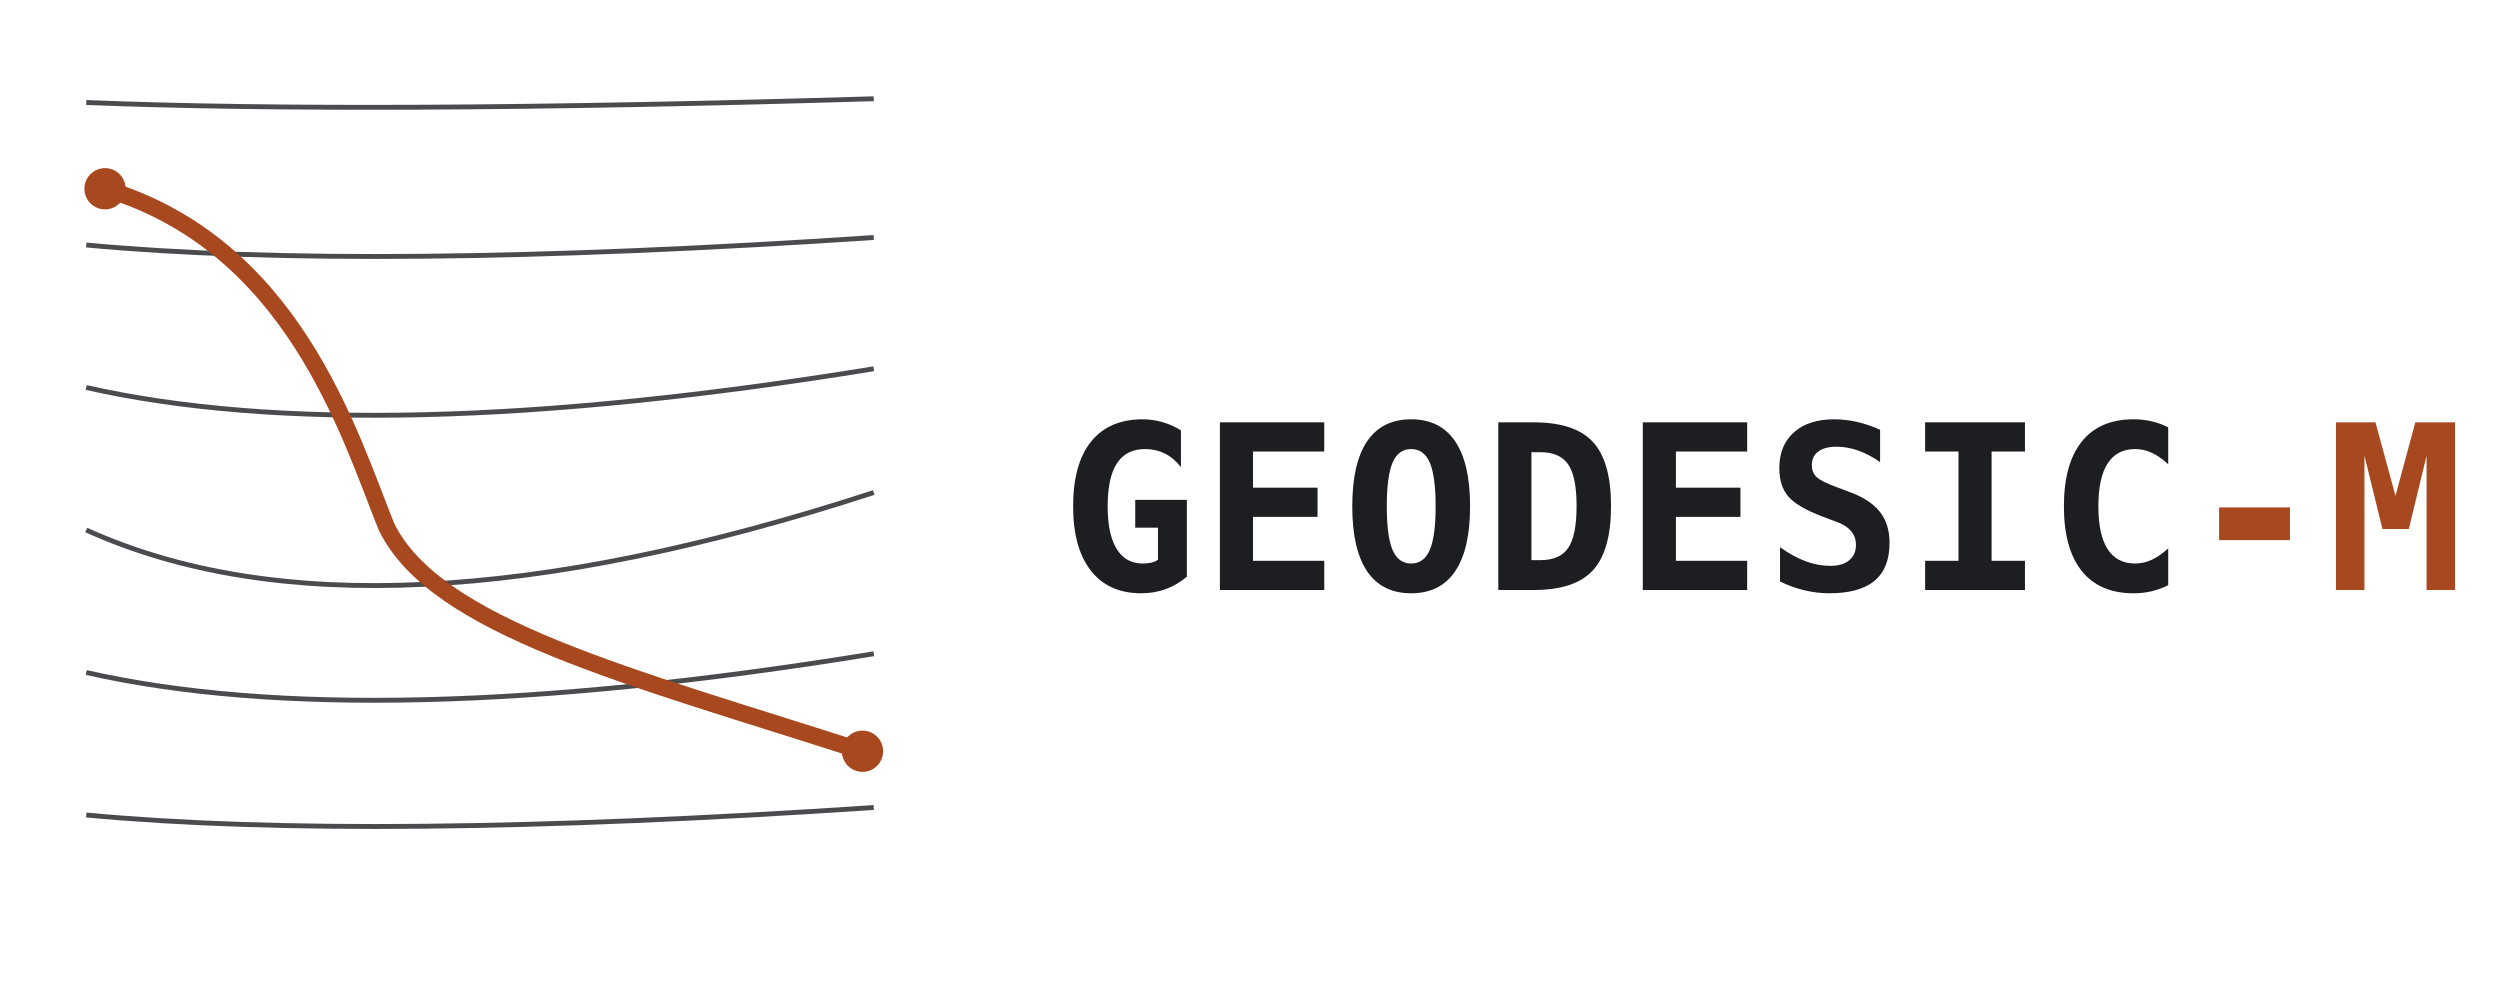
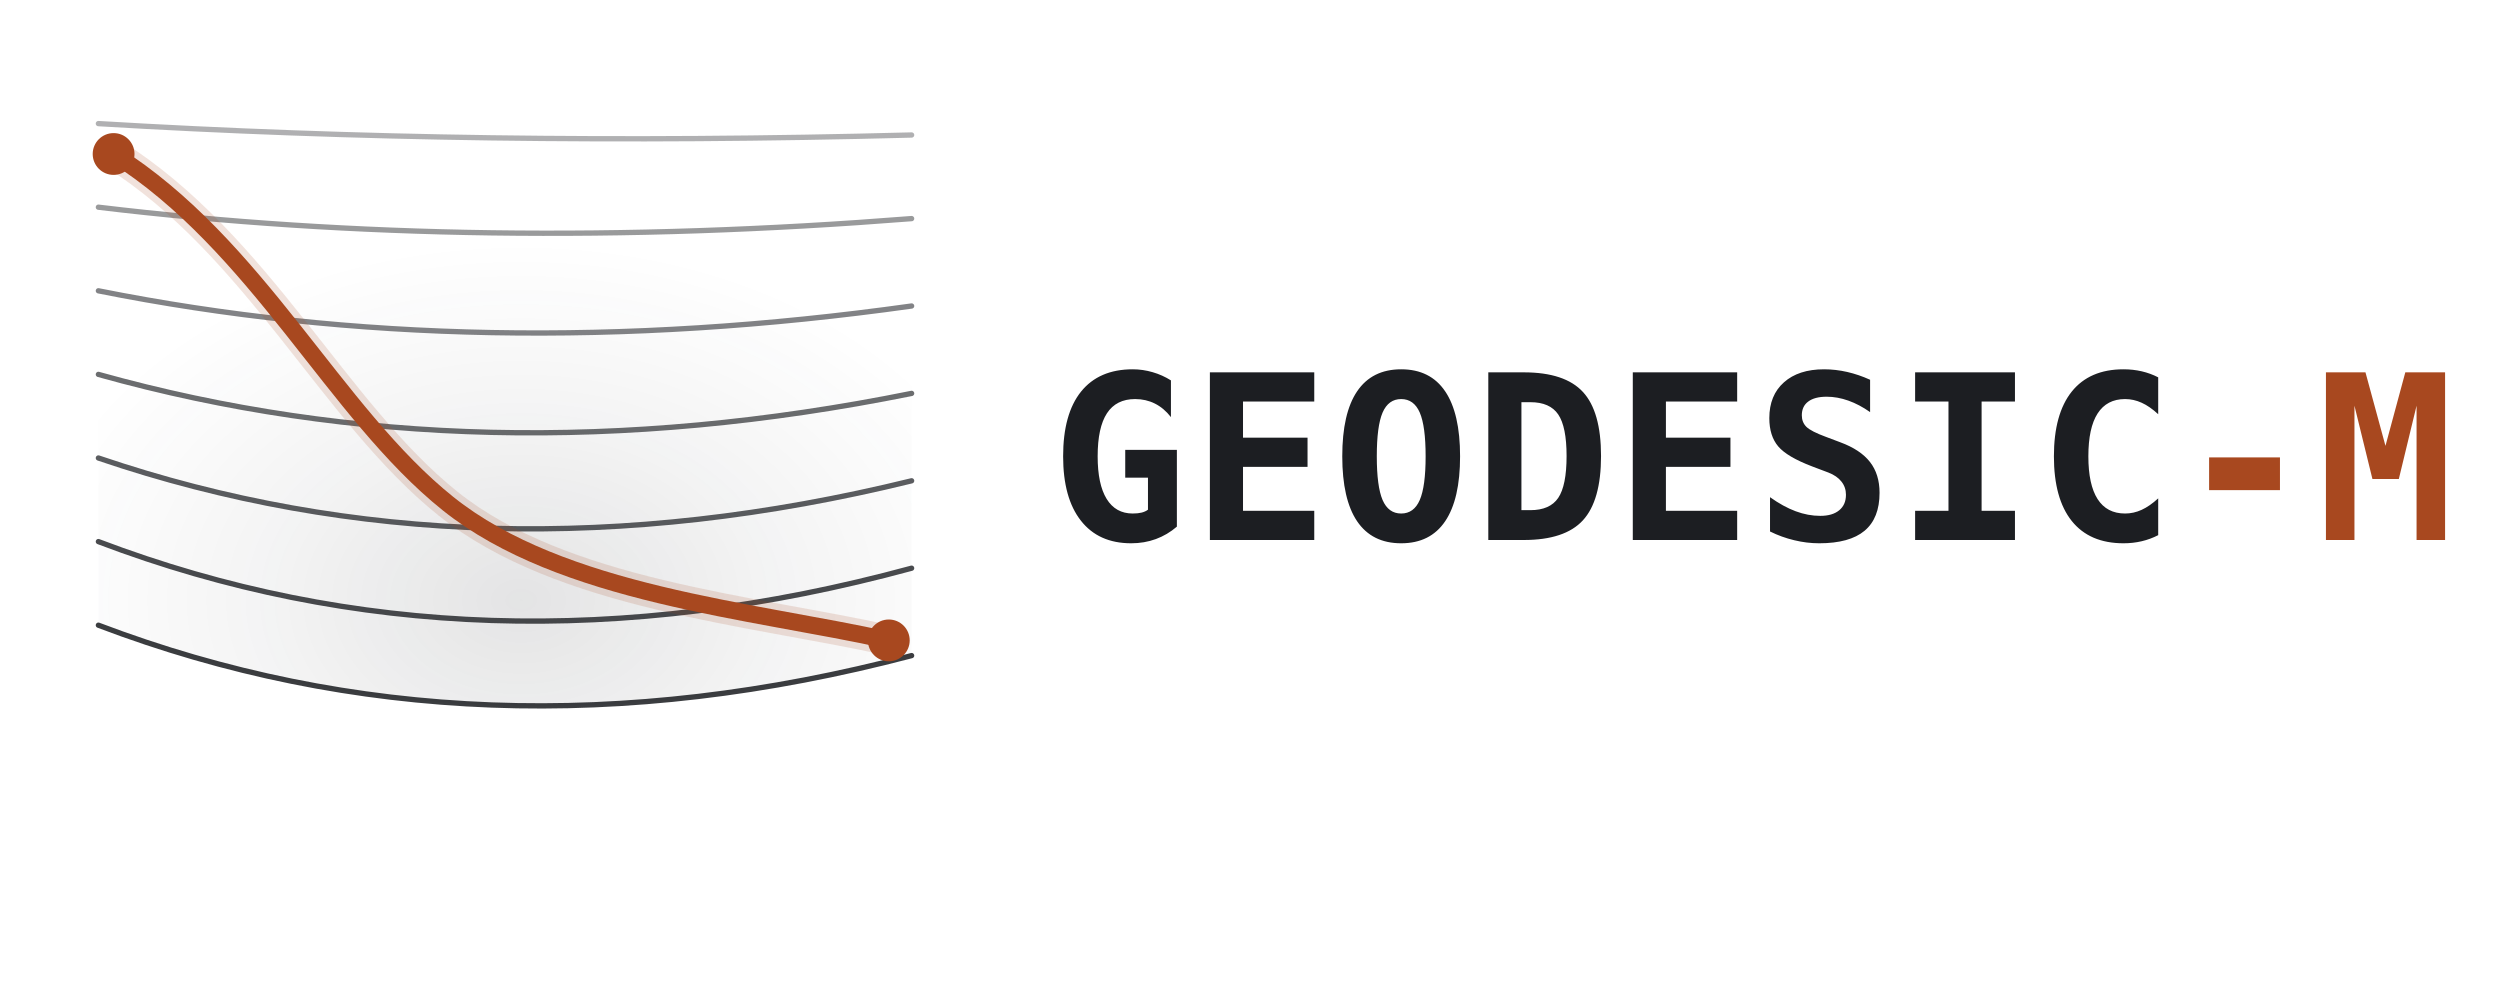
- <svg xmlns="http://www.w3.org/2000/svg" viewBox="0 0 500 200" width="500" height="200" role="img" aria-label="GEODESIC-M logo: a trajectory curving into a warped energy landscape, beside the wordmark GEODESIC-M">
-   <g transform="translate(6,4) scale(0.75)">
-     <g fill="none" stroke="#1c1e22" stroke-width="1.3" opacity="0.8">
-       <path d="M 15,22 Q 90,25 225,21" />
-       <path d="M 15,60 Q 90,67 225,58" />
-       <path d="M 15,98 Q 90,115 225,93" />
-       <path d="M 15,136 Q 90,170 225,126" />
-       <path d="M 15,174 Q 90,191 225,169" />
-       <path d="M 15,212 Q 90,219 225,210" />
+ <svg xmlns="http://www.w3.org/2000/svg" viewBox="0 0 500 200" width="500" height="200" role="img" aria-label="GEODESIC-M logo: a geodesic trajectory descending a warped energy landscape, beside the wordmark GEODESIC-M">
+   <defs>
+     <radialGradient id="gm-well" cx="52%" cy="82%" r="62%">
+       <stop offset="0" stop-color="#1c1e22" stop-opacity="0.12" />
+       <stop offset="0.55" stop-color="#1c1e22" stop-opacity="0.045" />
+       <stop offset="1" stop-color="#1c1e22" stop-opacity="0" />
+     </radialGradient>
+   </defs>
+   <g transform="translate(6,8) scale(0.76)">
+     <path d="M 18,22 Q 118,28 232,25 L 232,162 Q 118,192 18,154 Z" fill="url(#gm-well)" />
+     <g fill="none" stroke="#1c1e22" stroke-width="1.4" stroke-linecap="round">
+       <path d="M 18,22  Q 118,28  232,25" opacity="0.35" />
+       <path d="M 18,44  Q 118,56  232,47" opacity="0.45" />
+       <path d="M 18,66  Q 118,86  232,70" opacity="0.55" />
+       <path d="M 18,88  Q 118,116 232,93" opacity="0.65" />
+       <path d="M 18,110 Q 118,144 232,116" opacity="0.72" />
+       <path d="M 18,132 Q 118,170 232,139" opacity="0.80" />
+       <path d="M 18,154 Q 118,192 232,162" opacity="0.86" />
    </g>
-     <path d="M 20,45 C 70,60 85,110 95,135 C 108,162 160,175 222,195" fill="none" stroke="#a8481f" stroke-width="4.5" stroke-linecap="round" />
-     <circle cx="20" cy="45" r="5.5" fill="#a8481f" />
-     <circle cx="222" cy="195" r="5.5" fill="#a8481f" />
+     <path d="M 22,30 C 60,54 80,98 110,122 C 140,146 190,150 226,158" fill="none" stroke="#a8481f" stroke-width="8" stroke-linecap="round" opacity="0.16" />
+     <path d="M 22,30 C 60,54 80,98 110,122 C 140,146 190,150 226,158" fill="none" stroke="#a8481f" stroke-width="4.5" stroke-linecap="round" />
+     <circle cx="22" cy="30" r="5.5" fill="#a8481f" />
+     <circle cx="226" cy="158" r="5.5" fill="#a8481f" />
  </g>
-   <text x="212" y="118" font-family="ui-monospace, 'JetBrains Mono', Menlo, Consolas, monospace" font-size="46" font-weight="600" letter-spacing="0.5" fill="#1c1e22">GEODESIC<tspan fill="#a8481f">-M</tspan>
+   <text x="210" y="108" font-family="ui-monospace, 'JetBrains Mono', Menlo, Consolas, monospace" font-size="46" font-weight="600" letter-spacing="0.5" fill="#1c1e22">GEODESIC<tspan fill="#a8481f">-M</tspan>
  </text>
</svg>
